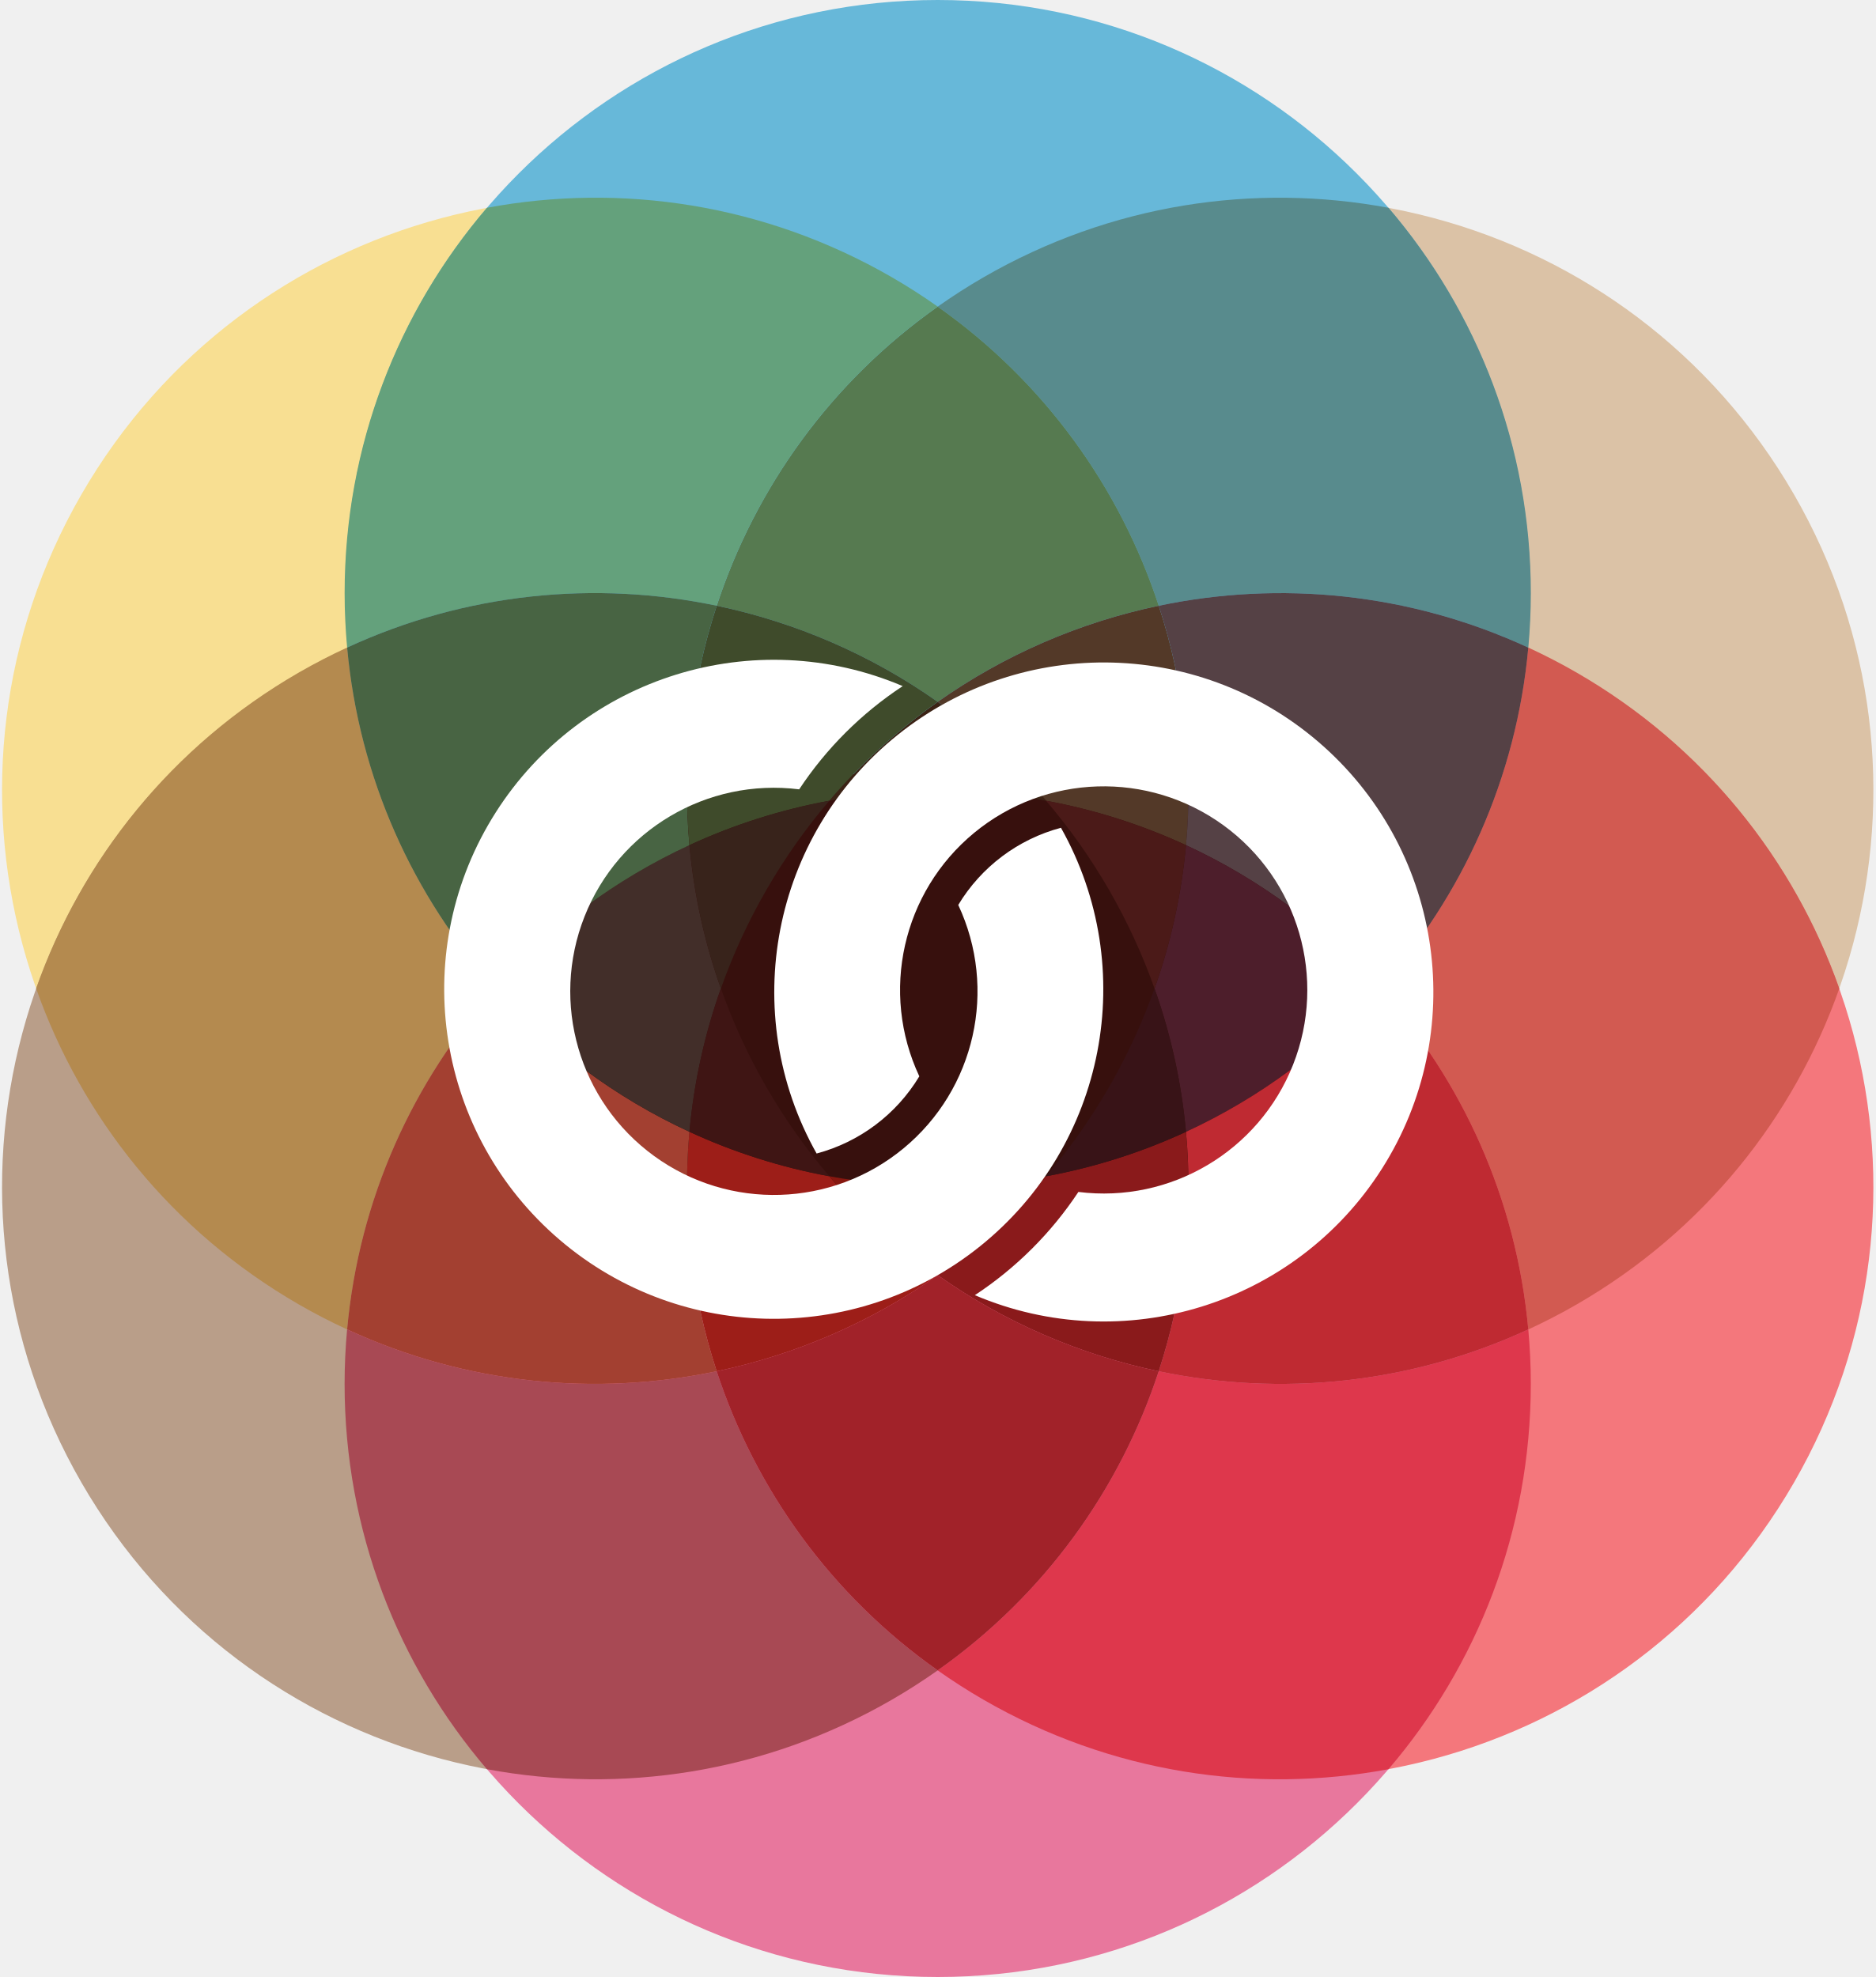
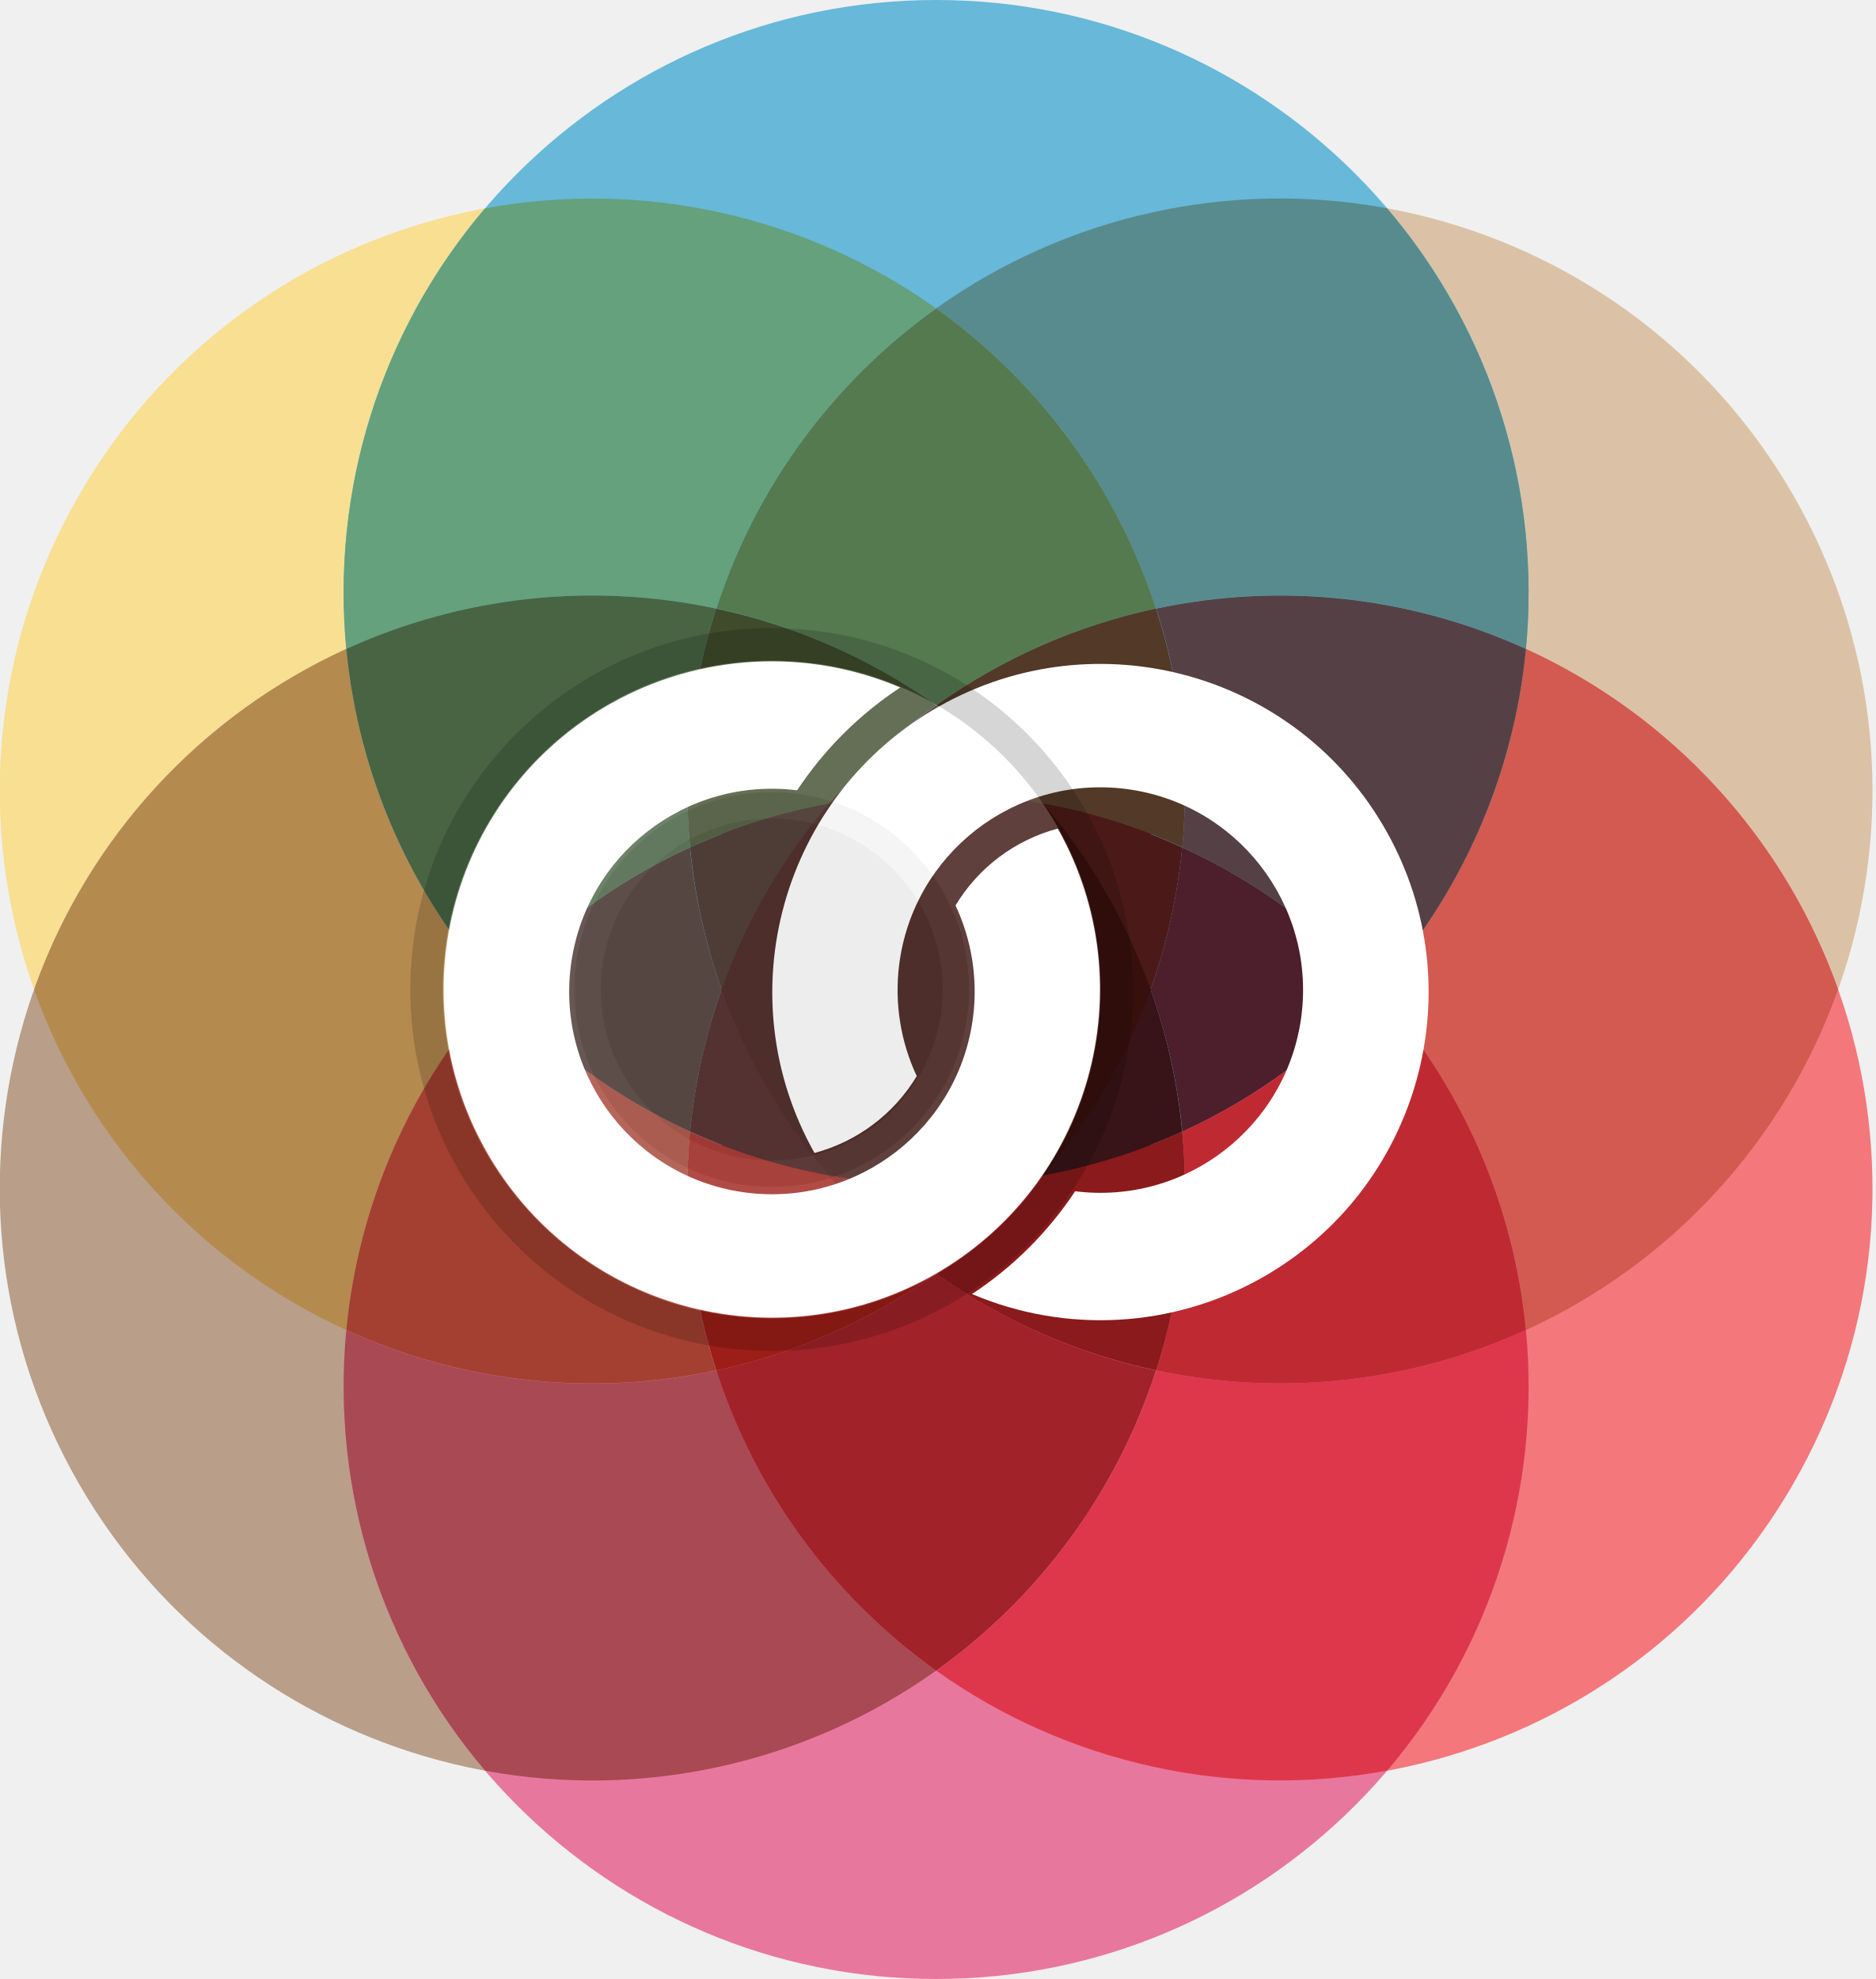
- <svg xmlns="http://www.w3.org/2000/svg" xmlns:xlink="http://www.w3.org/1999/xlink" viewBox="-175 -184.5 350 369">
+ <svg xmlns="http://www.w3.org/2000/svg" xmlns:xlink="http://www.w3.org/1999/xlink" viewBox="-3160 -3340 6330 6680" _width="6330" _height="6680" _x="-3160" _y="-3340">
  <defs>
-     <path id="a" d="m20.236-35.042c-6.036-7.075-12.847-13.246-20.233-18.459-7.386 5.214-14.198 11.384-20.233 18.46 6.561-1.212 13.322-1.852 20.233-1.852s13.673 0.639 20.233 1.851" />
-     <path id="b" d="m20.236-35.042c9.145 1.689 17.895 4.503 26.103 8.293 1.386-15.171-.396-30.391-5.089-44.69-14.73 3.086-28.802 9.152-41.247 17.938 7.386 5.213 14.197 11.384 20.233 18.459" />
-     <path id="c" d="m41.25-71.439c-7.205-21.956-21.268-41.735-41.247-55.829-19.979 14.093-34.042 33.873-41.247 55.829 14.73 3.086 28.802 9.152 41.247 17.938 12.445-8.787 26.517-14.853 41.247-17.938" />
-     <path id="d" d="m8.564-132.752c-2.966 1.712-5.816 3.547-8.562 5.484 19.979 14.093 34.042 33.873 41.247 55.829 22.617-4.738 46.778-2.449 68.973 7.807 0.304-3.345 0.468-6.731 0.468-10.156 0-27.459-10.003-52.579-26.558-71.925-25.031-4.665-51.787-.768-75.568 12.961" />
-     <circle id="e" r="110.6" cy="-73.9" />
+     <circle id="e" r="2e3" cy="-1340" />
+     <path id="d" _points="0-2299 742-1286 1991-1150 1522-2637" d="M0-2299A 2e3 2e3 0 0 1 742-1286 2e3 2e3 0 0 1 1991-1150 2e3 2e3 0 0 0 1522-2637 2e3 2e3 0 0 0 0-2299 " />
+     <path id="c" _points="0-2299 742-1286 0-959 -742-1286" d="M0-2299A 2e3 2e3 0 0 1 742-1286 2e3 2e3 0 0 0 0-959 2e3 2e3 0 0 0 -742-1286 2e3 2e3 0 0 1 0-2299 " />
+     <path id="b" _points="0-959 362-627 831-480 742-1286" d="M0-959A 2e3 2e3 0 0 1 362-627 2e3 2e3 0 0 1 831-480 2e3 2e3 0 0 0 742-1286 2e3 2e3 0 0 0 0-959 " />
+     <path id="a" _points="0-959 362-627 -362-627" d="M0-959A 2e3 2e3 0 0 1 362-627 2e3 2e3 0 0 0 -362-627 2e3 2e3 0 0 1 0-959 " />
  </defs>
  <use xlink:href="#e" fill="#f8df92" transform="rotate(300)" />
  <use xlink:href="#e" fill="#b99e89" transform="rotate(240)" />
  <use xlink:href="#e" fill="#dbc2a6" transform="rotate(60)" />
  <use xlink:href="#e" fill="#f4777c" transform="rotate(120)" />
  <use xlink:href="#e" fill="#e8779d" transform="rotate(180)" />
  <use xlink:href="#e" fill="#67b8d9" />
-   <rect fill="#37100d" x="-70" y="-40" width="140" height="80" />
+   <rect fill="#37100d" x="-725" y="-660" width="1450" height="1320" />
  <use xlink:href="#d" fill="#588b8d" />
  <use xlink:href="#c" fill="#567a50" />
  <use xlink:href="#b" fill="#533928" />
  <use xlink:href="#a" fill="#3c2315" />
  <g transform="rotate(60)">
    <use xlink:href="#d" fill="#d25a51" />
    <use xlink:href="#c" fill="#554145" />
    <use xlink:href="#b" fill="#4d1e2b" />
    <use xlink:href="#a" fill="#4b1a18" />
  </g>
  <g transform="rotate(120)">
    <use xlink:href="#d" fill="#de374c" />
    <use xlink:href="#c" fill="#bf2a32" />
    <use xlink:href="#b" fill="#8a1a1b" />
    <use xlink:href="#a" fill="#381317" />
  </g>
  <g transform="rotate(180)">
    <use xlink:href="#d" fill="#a84954" />
    <use xlink:href="#c" fill="#a12229" />
    <use xlink:href="#b" fill="#9d1e18" />
    <use xlink:href="#a" fill="#87170f" />
  </g>
  <g transform="rotate(240)">
    <use xlink:href="#d" fill="#b48a4f" />
    <use xlink:href="#c" fill="#a34031" />
    <use xlink:href="#b" fill="#422e29" />
    <use xlink:href="#a" fill="#3f1514" />
  </g>
  <g transform="rotate(300)">
    <use xlink:href="#d" fill="#64a17c" />
    <use xlink:href="#c" fill="#486443" />
    <use xlink:href="#b" fill="#3f4b2b" />
    <use xlink:href="#a" fill="#38231b" />
  </g>
-   <path id="l" fill="#fff" d="M23-30A61.5 61.5 0 1 1-6.53-56.44 68 68 0 0 0-25.855-37.172 38 38 0 1 0 3.833-15.595 32 32 0 0 1 23-30" />
-   <use xlink:href="#l" transform="rotate(180 .2 .4)" />
+   <path fill="#fff" d="M410.606-543.146C710.526-10.029,521.478,665.285-11.64,965.205  c-533.122,299.915-1208.436,110.866-1508.35-422.252C-1819.909,9.831-1630.86-665.478-1097.737-965.396  c299.519-168.5,660.288-188.422,976.535-53.912c-138.267,90.953-256.661,209.001-348.028,346.993  c-375.031-46.951-717.112,219.014-764.058,594.041c-46.945,375.034,219.022,717.112,594.05,764.058  c375.025,46.945,717.106-219.014,764.052-594.048c16.055-128.252-4.535-258.428-59.396-375.457  C142.513-411.665,266.271-504.679,410.606-543.146" />
+   <path fill="#fff" d="M-410.613,551.816C-710.527,18.692-521.479-656.615,11.64-956.535  c533.123-299.92,1208.428-110.871,1508.351,422.252C1819.909-1.162,1630.86,674.148,1097.735,974.066  c-299.518,168.499-660.285,188.417-976.535,53.912c138.266-90.959,256.656-209,348.029-346.992  c375.027,46.945,717.105-219.02,764.057-594.048c46.945-375.027-219.02-717.107-594.047-764.057         C264.212-724.064-77.866-458.099-124.817-83.072c-16.057,128.252,4.541,258.428,59.4,375.464         C-142.513,420.335-266.277,513.343-410.613,551.816" />
+   <g opacity="0.2">
+     <circle fill="#000" cx="-555" r="1220" opacity=".8" />
+     <circle fill="#fff" cx="-555" r="1110" />
+     <circle fill="#ccc" cx="-555" r="666" />
+     <circle fill="#000" cx="-555" r="577" opacity=".2" />
+   </g>
</svg>
